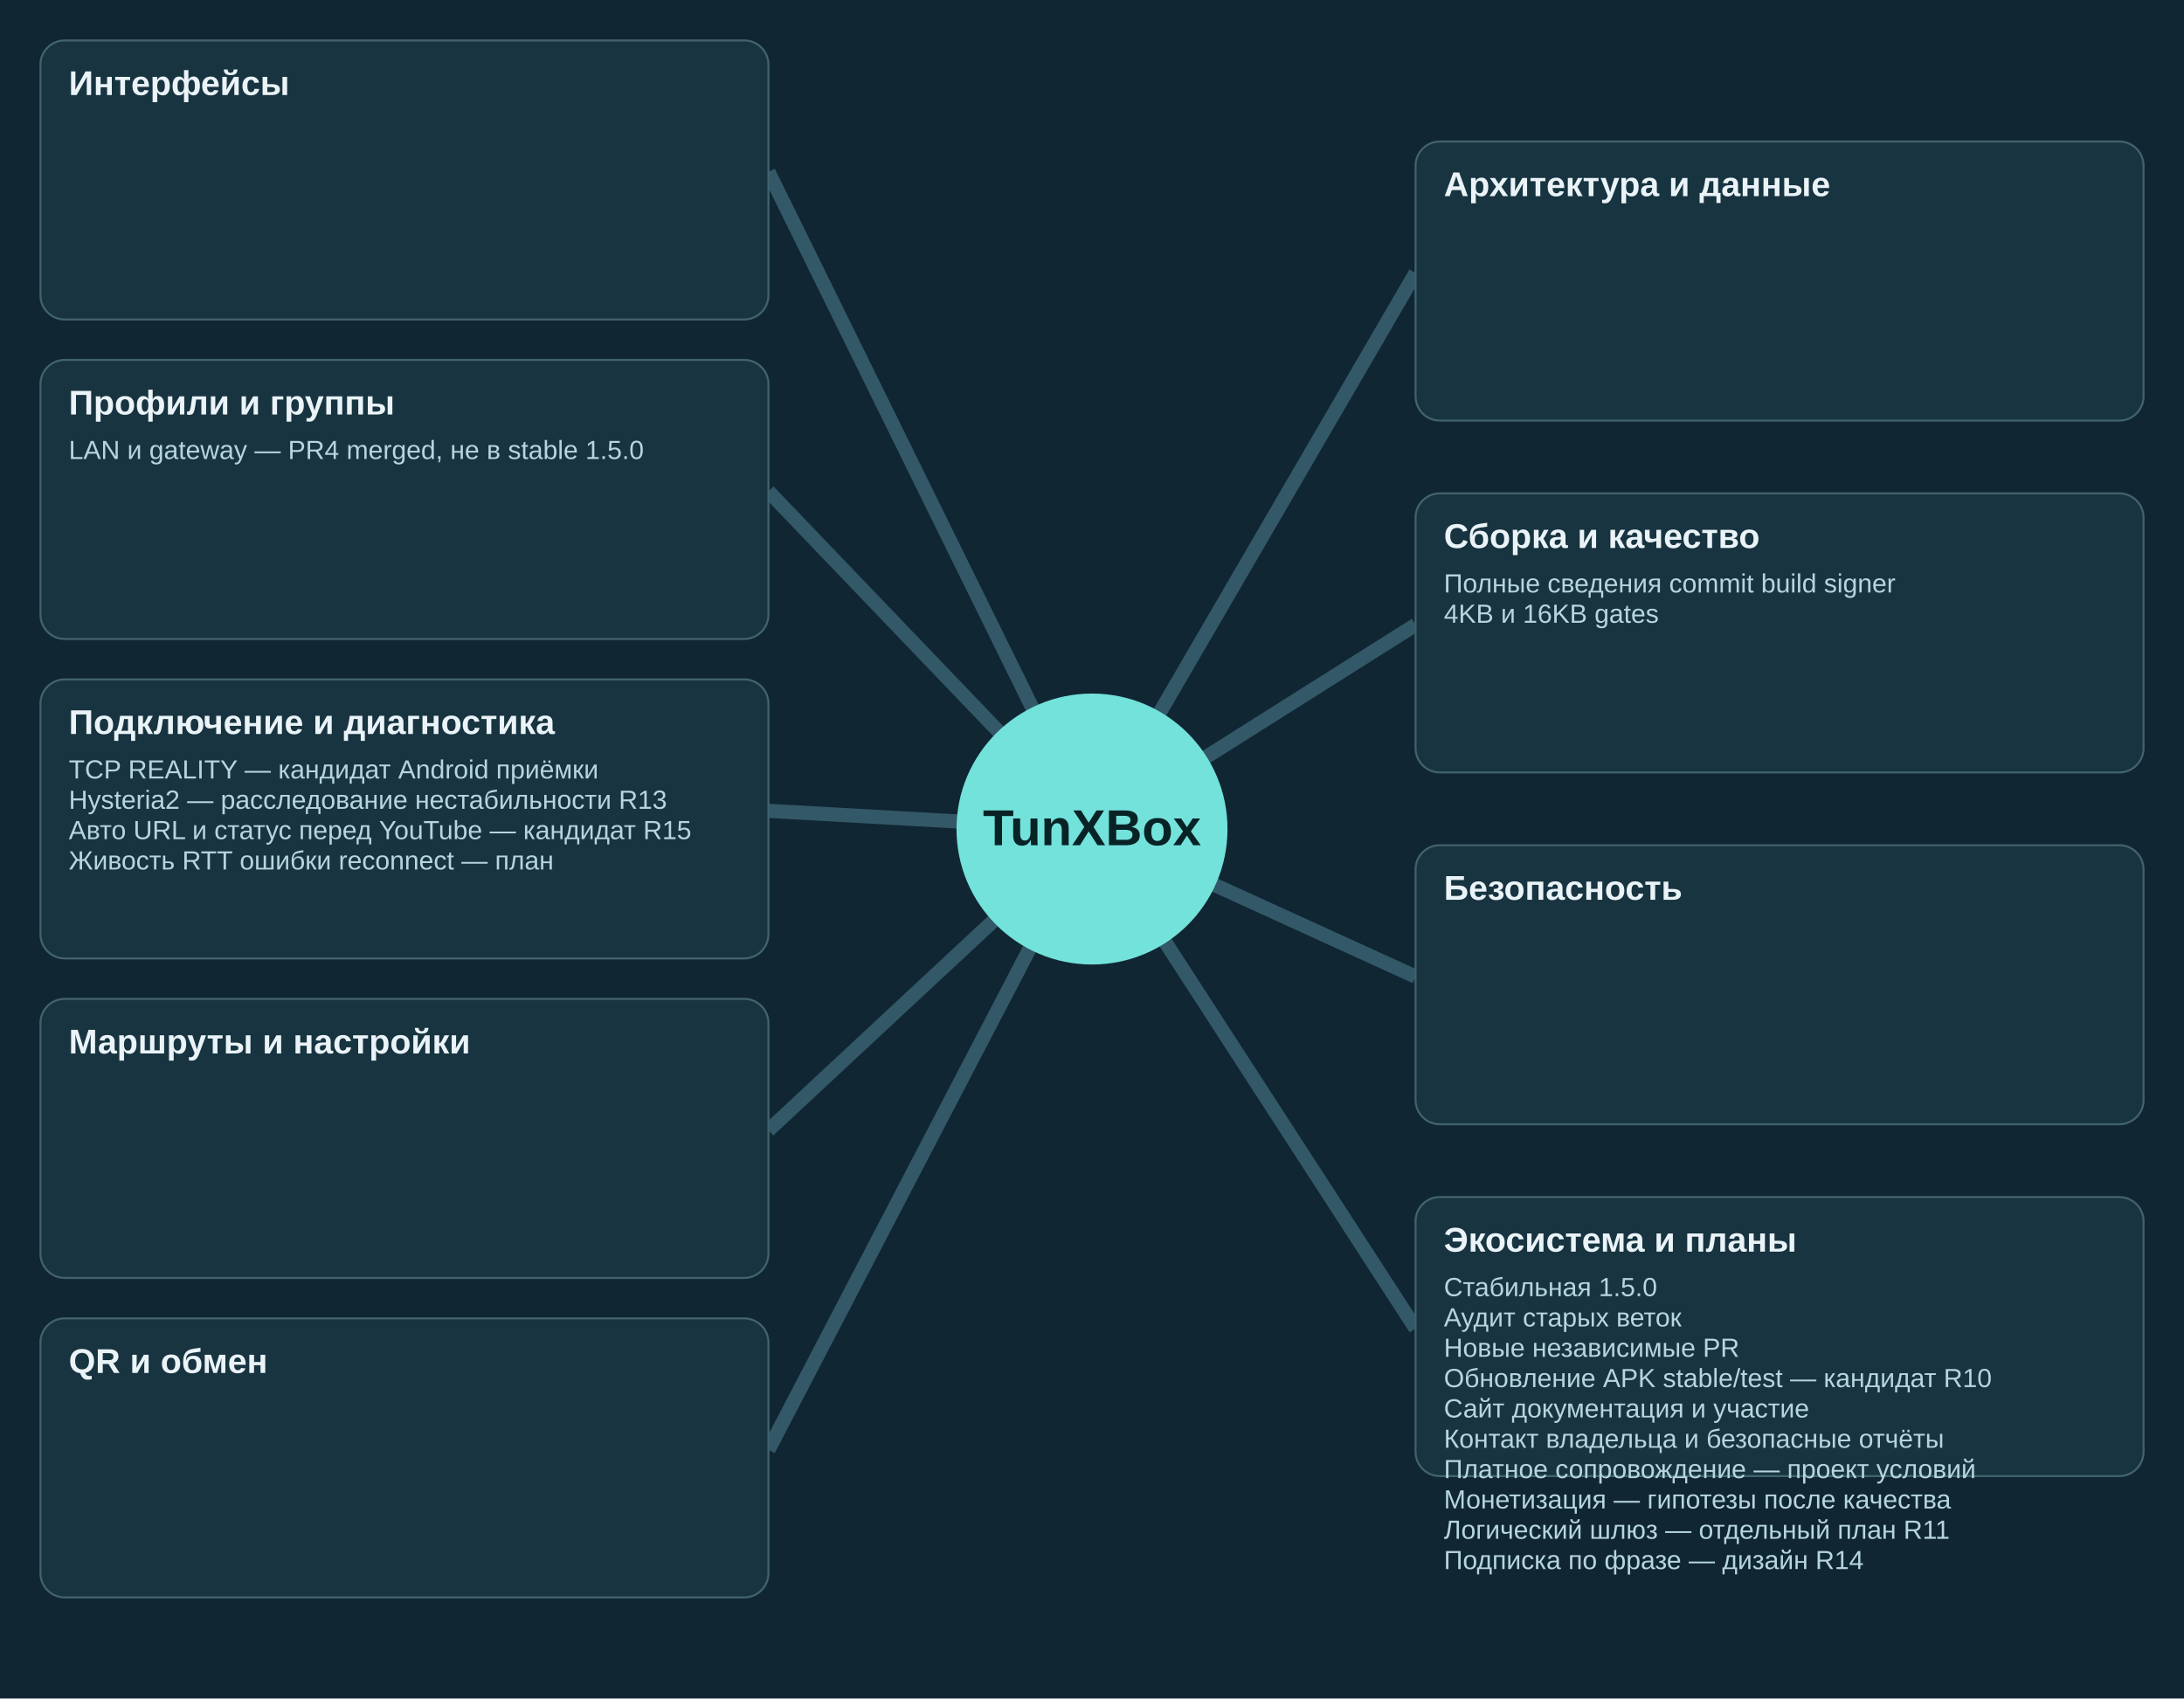
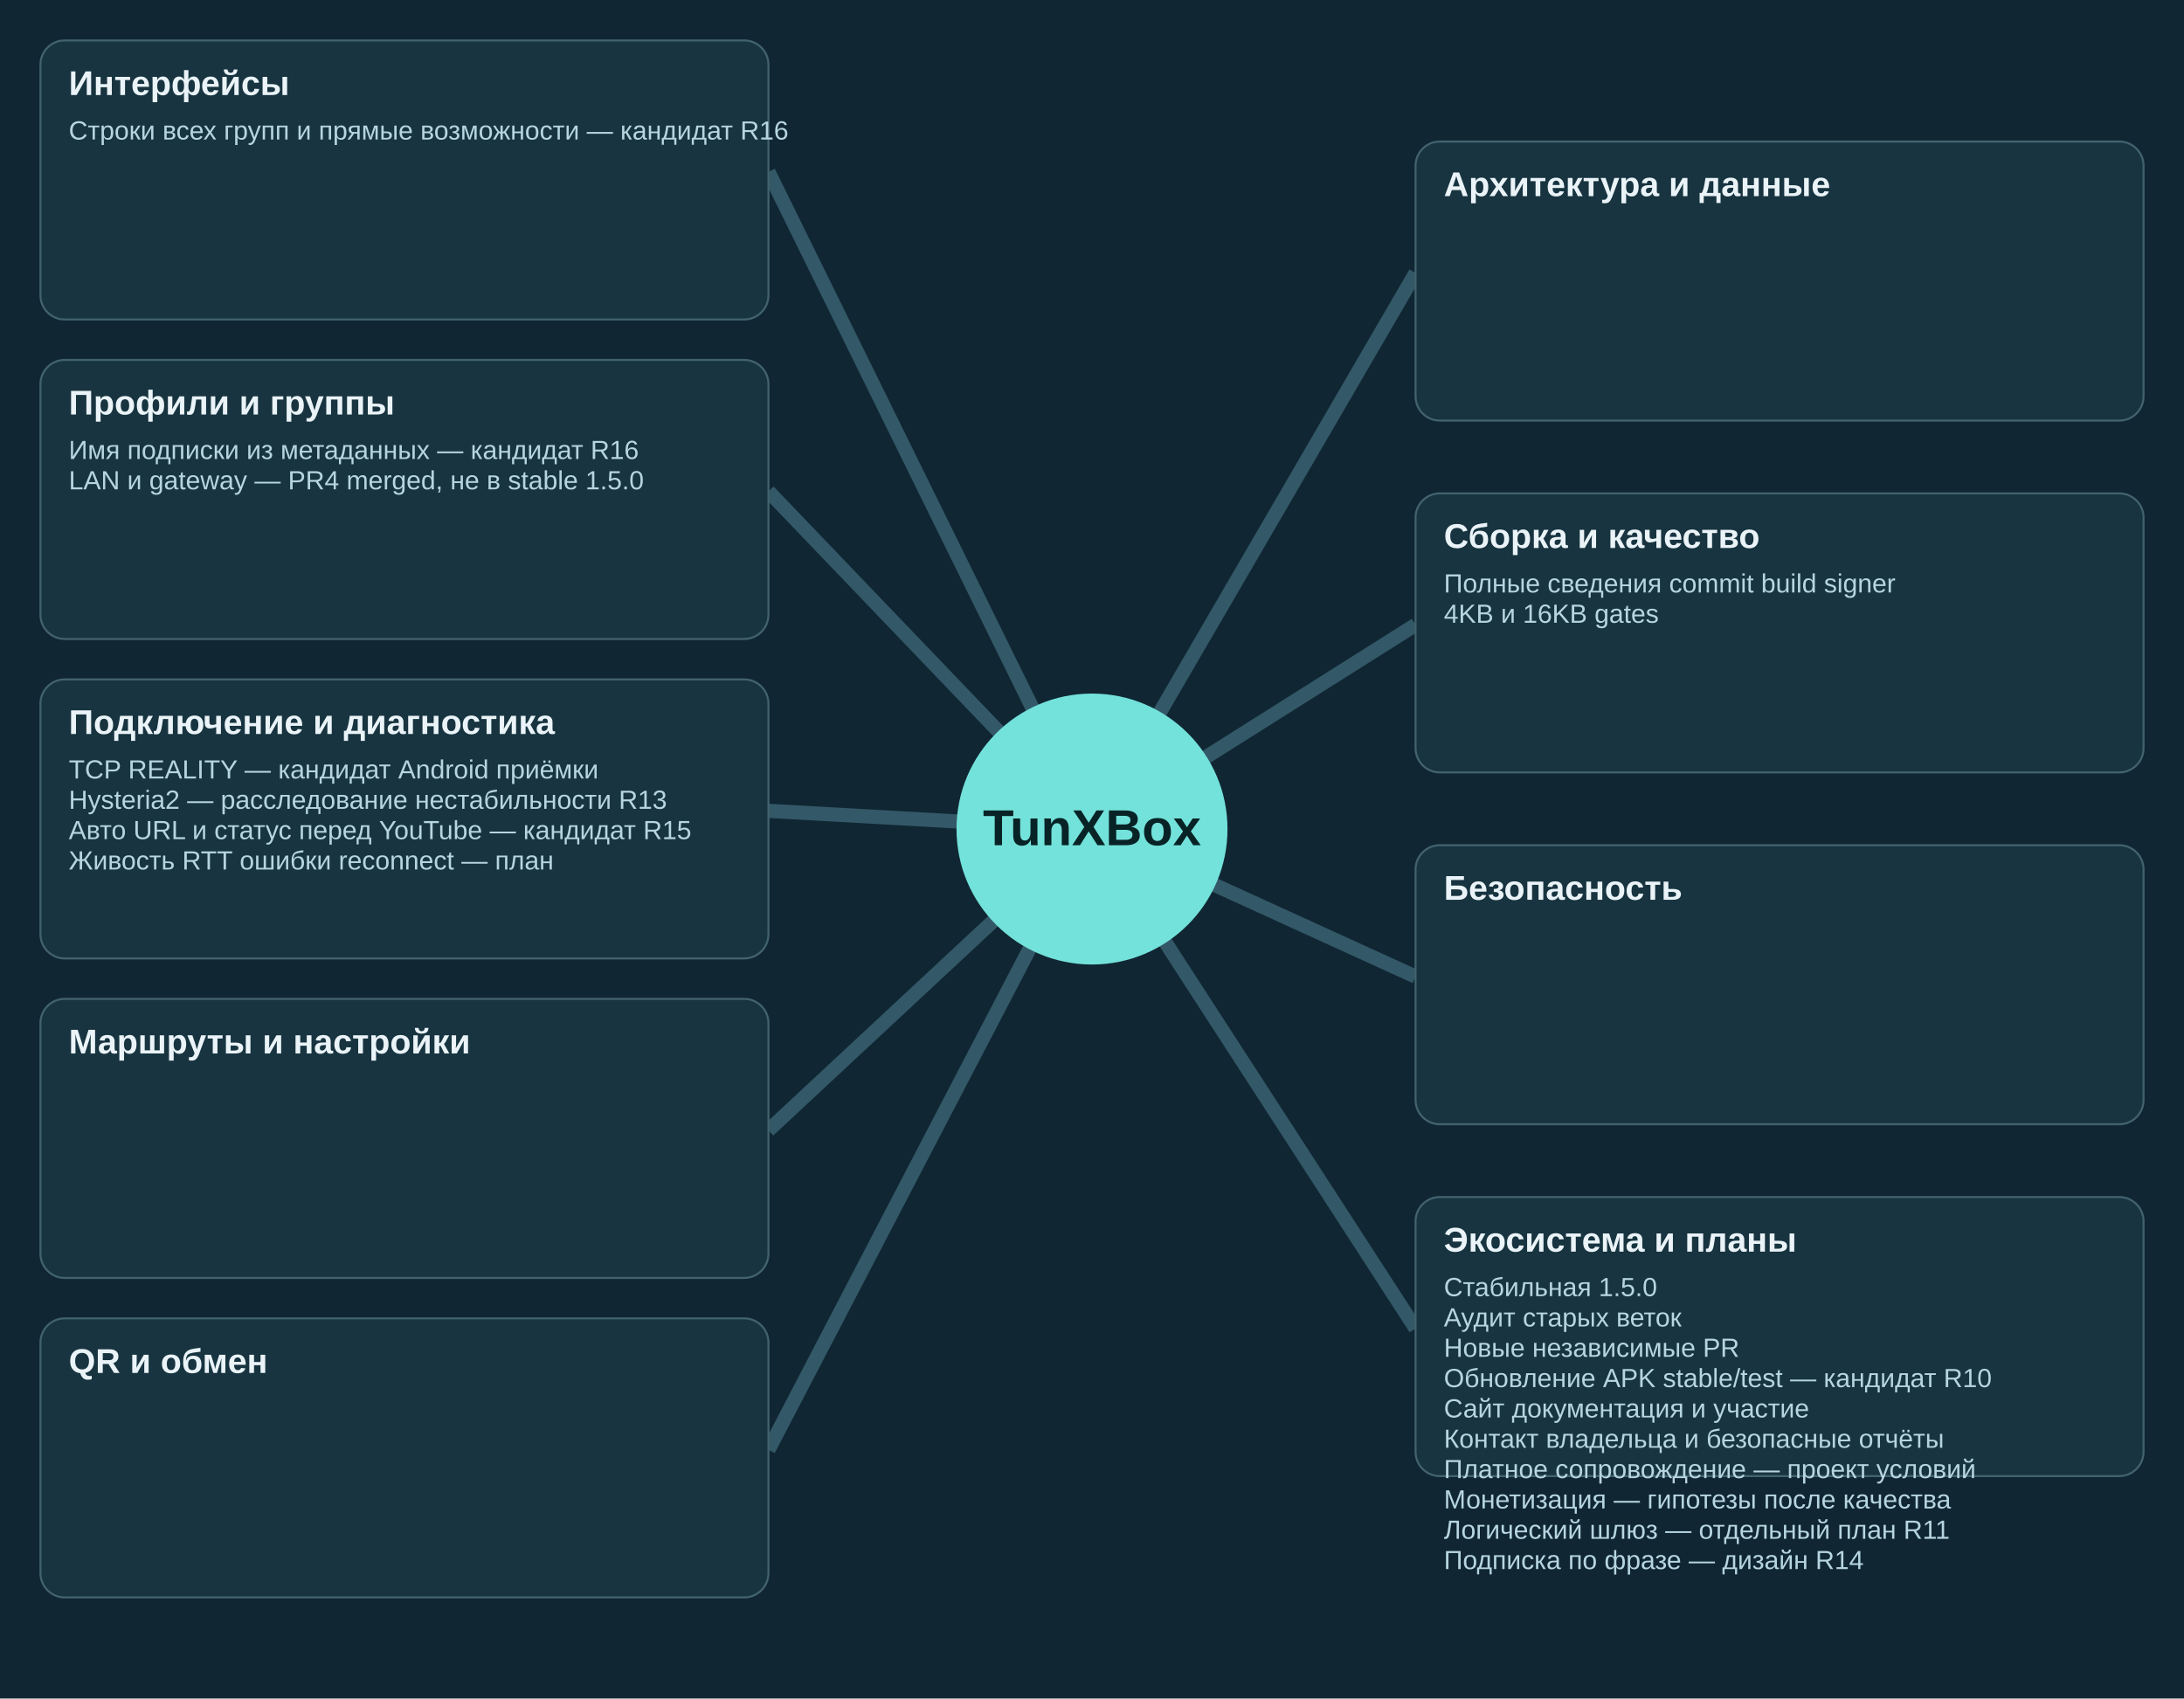
<svg xmlns="http://www.w3.org/2000/svg" viewBox="0 0 1080 840" role="img" aria-labelledby="title desc">
  <rect width="1080" height="840" fill="#102633" />
  <path d="M540 410 L380 85" stroke="#335867" stroke-width="7" fill="none" />
  <rect x="20" y="20" width="360" height="138" rx="12" fill="#173440" stroke="#42626e" />
  <text x="34" y="47" fill="#eaf3f7" font-family="Arial" font-size="17" font-weight="bold">Интерфейсы</text>
+   <text x="34" y="69" fill="#b6d5df" font-family="Arial" font-size="13">Строки всех групп и прямые возможности — кандидат R16</text>
  <path d="M540 410 L380 243" stroke="#335867" stroke-width="7" fill="none" />
  <rect x="20" y="178" width="360" height="138" rx="12" fill="#173440" stroke="#42626e" />
  <text x="34" y="205" fill="#eaf3f7" font-family="Arial" font-size="17" font-weight="bold">Профили и группы</text>
-   <text x="34" y="227" fill="#b6d5df" font-family="Arial" font-size="13">LAN и gateway — PR4 merged, не в stable 1.5.0</text>
+   <text x="34" y="227" fill="#b6d5df" font-family="Arial" font-size="13">Имя подписки из метаданных — кандидат R16</text>
+   <text x="34" y="242" fill="#b6d5df" font-family="Arial" font-size="13">LAN и gateway — PR4 merged, не в stable 1.5.0</text>
  <path d="M540 410 L380 401" stroke="#335867" stroke-width="7" fill="none" />
  <rect x="20" y="336" width="360" height="138" rx="12" fill="#173440" stroke="#42626e" />
  <text x="34" y="363" fill="#eaf3f7" font-family="Arial" font-size="17" font-weight="bold">Подключение и диагностика</text>
  <text x="34" y="385" fill="#b6d5df" font-family="Arial" font-size="13">TCP REALITY — кандидат Android приёмки</text>
  <text x="34" y="400" fill="#b6d5df" font-family="Arial" font-size="13">Hysteria2 — расследование нестабильности R13</text>
  <text x="34" y="415" fill="#b6d5df" font-family="Arial" font-size="13">Авто URL и статус перед YouTube — кандидат R15</text>
  <text x="34" y="430" fill="#b6d5df" font-family="Arial" font-size="13">Живость RTT ошибки reconnect — план</text>
  <path d="M540 410 L380 559" stroke="#335867" stroke-width="7" fill="none" />
  <rect x="20" y="494" width="360" height="138" rx="12" fill="#173440" stroke="#42626e" />
  <text x="34" y="521" fill="#eaf3f7" font-family="Arial" font-size="17" font-weight="bold">Маршруты и настройки</text>
  <path d="M540 410 L380 717" stroke="#335867" stroke-width="7" fill="none" />
  <rect x="20" y="652" width="360" height="138" rx="12" fill="#173440" stroke="#42626e" />
  <text x="34" y="679" fill="#eaf3f7" font-family="Arial" font-size="17" font-weight="bold">QR и обмен</text>
  <path d="M540 410 L700 135" stroke="#335867" stroke-width="7" fill="none" />
  <rect x="700" y="70" width="360" height="138" rx="12" fill="#173440" stroke="#42626e" />
  <text x="714" y="97" fill="#eaf3f7" font-family="Arial" font-size="17" font-weight="bold">Архитектура и данные</text>
  <path d="M540 410 L700 309" stroke="#335867" stroke-width="7" fill="none" />
  <rect x="700" y="244" width="360" height="138" rx="12" fill="#173440" stroke="#42626e" />
  <text x="714" y="271" fill="#eaf3f7" font-family="Arial" font-size="17" font-weight="bold">Сборка и качество</text>
  <text x="714" y="293" fill="#b6d5df" font-family="Arial" font-size="13">Полные сведения commit build signer</text>
  <text x="714" y="308" fill="#b6d5df" font-family="Arial" font-size="13">4KB и 16KB gates</text>
  <path d="M540 410 L700 483" stroke="#335867" stroke-width="7" fill="none" />
  <rect x="700" y="418" width="360" height="138" rx="12" fill="#173440" stroke="#42626e" />
  <text x="714" y="445" fill="#eaf3f7" font-family="Arial" font-size="17" font-weight="bold">Безопасность</text>
  <path d="M540 410 L700 657" stroke="#335867" stroke-width="7" fill="none" />
  <rect x="700" y="592" width="360" height="138" rx="12" fill="#173440" stroke="#42626e" />
  <text x="714" y="619" fill="#eaf3f7" font-family="Arial" font-size="17" font-weight="bold">Экосистема и планы</text>
  <text x="714" y="641" fill="#b6d5df" font-family="Arial" font-size="13">Стабильная 1.5.0</text>
  <text x="714" y="656" fill="#b6d5df" font-family="Arial" font-size="13">Аудит старых веток</text>
  <text x="714" y="671" fill="#b6d5df" font-family="Arial" font-size="13">Новые независимые PR</text>
  <text x="714" y="686" fill="#b6d5df" font-family="Arial" font-size="13">Обновление APK stable/test — кандидат R10</text>
  <text x="714" y="701" fill="#b6d5df" font-family="Arial" font-size="13">Сайт документация и участие</text>
  <text x="714" y="716" fill="#b6d5df" font-family="Arial" font-size="13">Контакт владельца и безопасные отчёты</text>
  <text x="714" y="731" fill="#b6d5df" font-family="Arial" font-size="13">Платное сопровождение — проект условий</text>
  <text x="714" y="746" fill="#b6d5df" font-family="Arial" font-size="13">Монетизация — гипотезы после качества</text>
  <text x="714" y="761" fill="#b6d5df" font-family="Arial" font-size="13">Логический шлюз — отдельный план R11</text>
  <text x="714" y="776" fill="#b6d5df" font-family="Arial" font-size="13">Подписка по фразе — дизайн R14</text>
  <circle cx="540" cy="410" r="67" fill="#73e2da" />
  <text x="540" y="418" text-anchor="middle" fill="#082326" font-family="Arial" font-weight="bold" font-size="25">TunXBox</text>
</svg>
